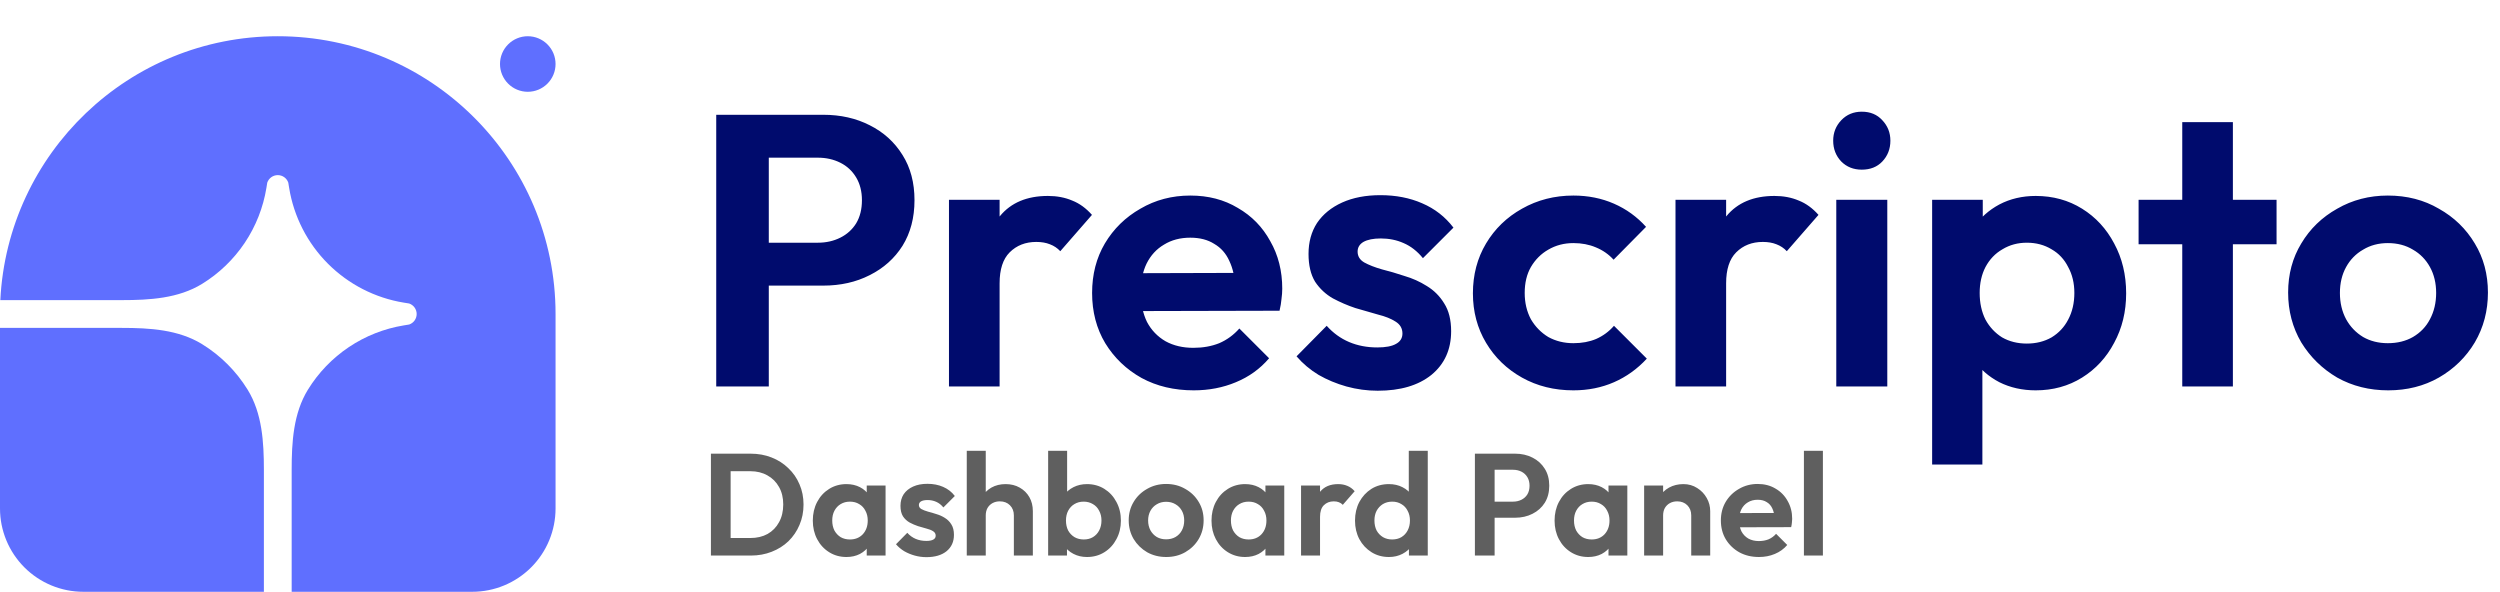
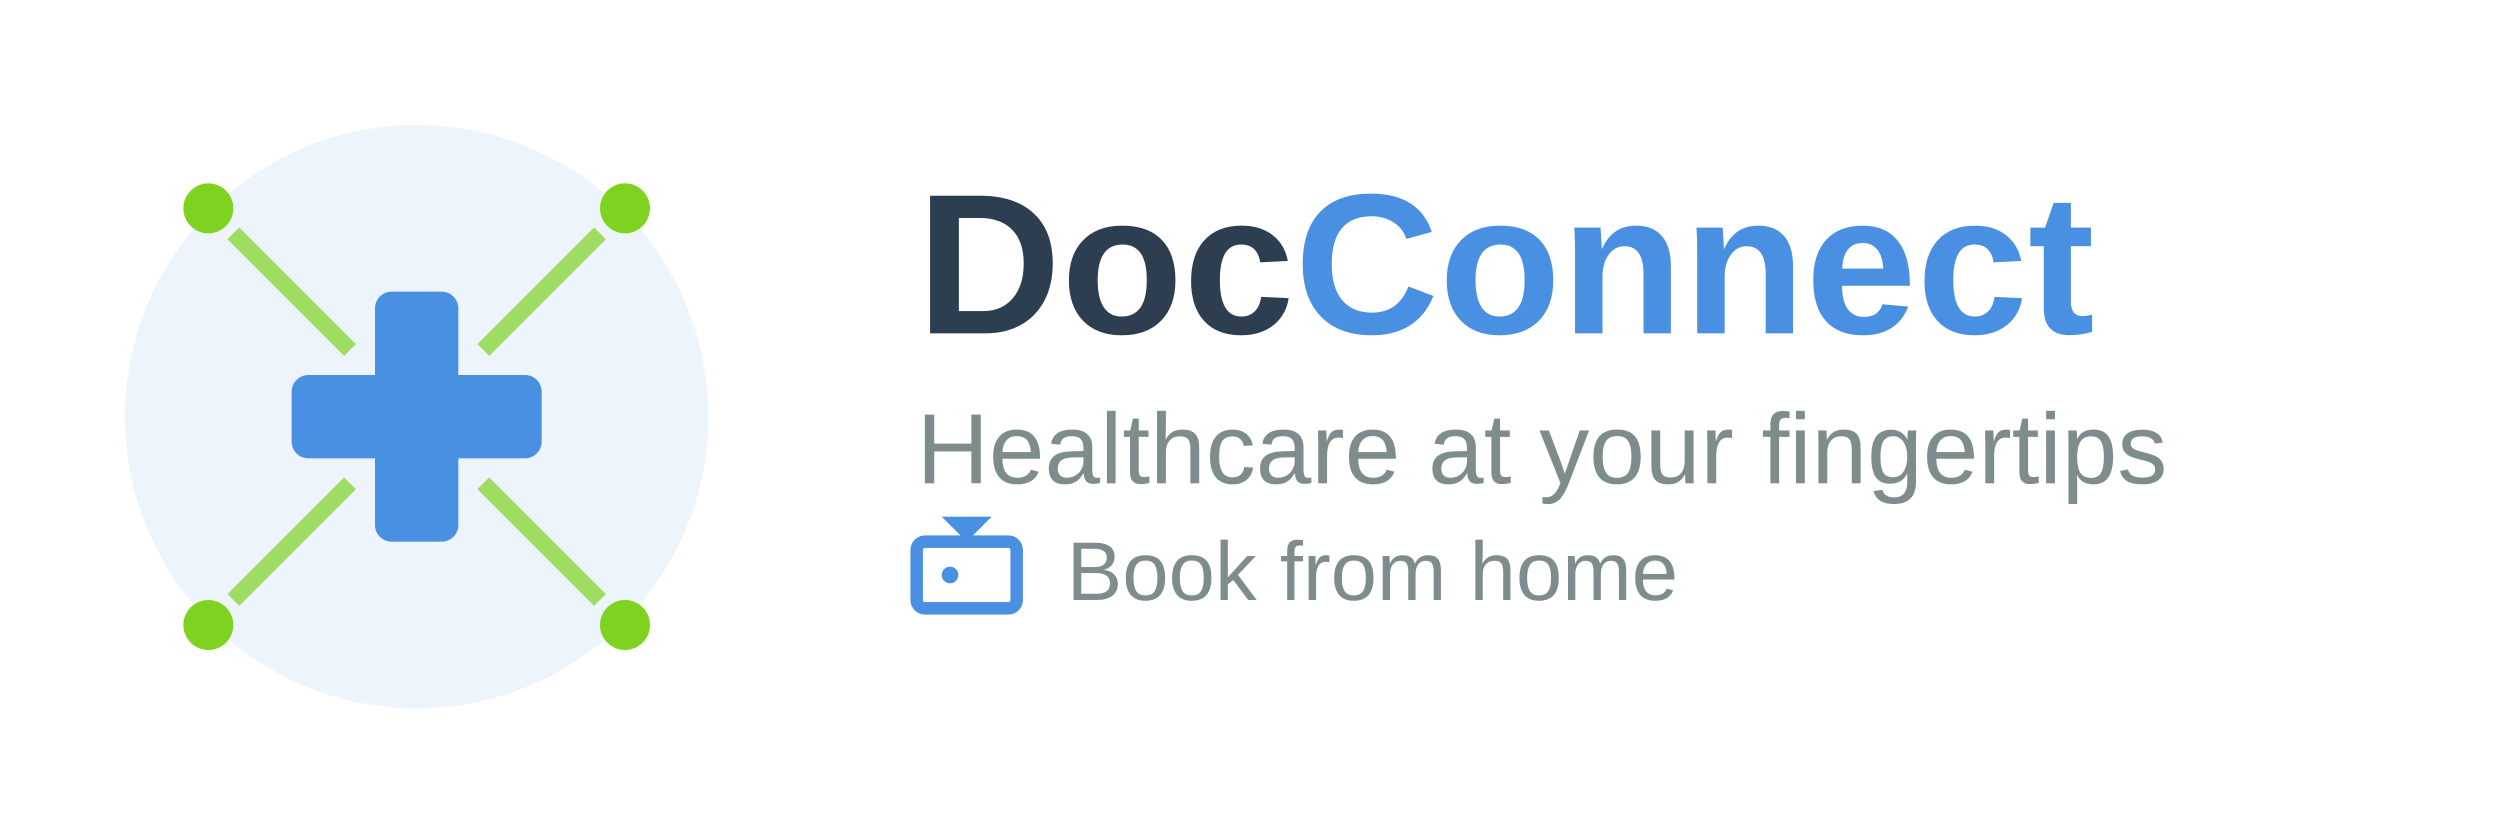
- <svg xmlns="http://www.w3.org/2000/svg" width="207" height="49" viewBox="0 0 207 49" fill="none">
-   <path d="M23 3C35.703 3 46 13.297 46 26V42.1C46 43.93 45.273 45.685 43.979 46.979C42.685 48.273 40.93 49 39.1 49H24.15V38.91C24.15 36.608 24.29 34.222 25.497 32.263C26.362 30.859 27.518 29.657 28.888 28.738C30.258 27.82 31.81 27.208 33.437 26.942L33.878 26.87C34.059 26.808 34.217 26.691 34.328 26.535C34.44 26.379 34.5 26.192 34.5 26C34.5 25.808 34.44 25.621 34.328 25.465C34.217 25.309 34.059 25.192 33.878 25.129L33.437 25.058C31.059 24.67 28.863 23.544 27.159 21.84C25.456 20.137 24.33 17.941 23.942 15.563L23.87 15.122C23.808 14.941 23.691 14.783 23.535 14.671C23.379 14.56 23.192 14.5 23 14.5C22.808 14.5 22.621 14.56 22.465 14.671C22.309 14.783 22.191 14.941 22.129 15.122L22.058 15.563C21.792 17.19 21.18 18.741 20.261 20.111C19.343 21.481 18.141 22.638 16.737 23.502C14.777 24.71 12.392 24.85 10.09 24.85H0.027C0.629 12.682 10.683 3 23 3Z" fill="#5F6FFF" />
-   <path d="M0 27.15H10.09C12.392 27.15 14.777 27.29 16.737 28.498C18.269 29.442 19.558 30.731 20.502 32.263C21.71 34.222 21.85 36.608 21.85 38.91V49H6.9C5.07 49 3.315 48.273 2.021 46.979C0.727 45.685 0 43.93 0 42.1L0 27.15ZM46 5.3C46 5.91 45.758 6.495 45.326 6.926C44.895 7.358 44.31 7.6 43.7 7.6C43.09 7.6 42.505 7.358 42.074 6.926C41.642 6.495 41.4 5.91 41.4 5.3C41.4 4.69 41.642 4.105 42.074 3.674C42.505 3.242 43.09 3 43.7 3C44.31 3 44.895 3.242 45.326 3.674C45.758 4.105 46 4.69 46 5.3Z" fill="#5F6FFF" />
-   <path d="M62.504 23.648V20.096H67.72C68.403 20.096 69.021 19.957 69.576 19.68C70.131 19.403 70.568 19.008 70.888 18.496C71.208 17.963 71.368 17.323 71.368 16.576C71.368 15.851 71.208 15.221 70.888 14.688C70.568 14.155 70.131 13.749 69.576 13.472C69.021 13.195 68.403 13.056 67.72 13.056H62.504V9.504H68.168C69.597 9.504 70.877 9.792 72.008 10.368C73.16 10.944 74.067 11.765 74.728 12.832C75.389 13.877 75.72 15.125 75.72 16.576C75.72 18.027 75.389 19.285 74.728 20.352C74.067 21.397 73.16 22.208 72.008 22.784C70.877 23.36 69.597 23.648 68.168 23.648H62.504ZM59.304 32V9.504H63.656V32H59.304ZM78.575 32V16.544H82.767V32H78.575ZM82.767 23.456L81.135 22.368C81.327 20.469 81.881 18.976 82.799 17.888C83.716 16.779 85.039 16.224 86.767 16.224C87.513 16.224 88.185 16.352 88.783 16.608C89.38 16.843 89.924 17.237 90.415 17.792L87.791 20.8C87.556 20.544 87.268 20.352 86.927 20.224C86.607 20.096 86.233 20.032 85.807 20.032C84.911 20.032 84.175 20.32 83.599 20.896C83.044 21.451 82.767 22.304 82.767 23.456ZM98.842 32.32C97.22 32.32 95.78 31.979 94.522 31.296C93.263 30.592 92.26 29.632 91.514 28.416C90.788 27.2 90.426 25.813 90.426 24.256C90.426 22.72 90.778 21.355 91.482 20.16C92.207 18.944 93.188 17.984 94.426 17.28C95.663 16.555 97.039 16.192 98.554 16.192C100.047 16.192 101.359 16.533 102.49 17.216C103.642 17.877 104.538 18.795 105.178 19.968C105.839 21.12 106.17 22.432 106.17 23.904C106.17 24.181 106.148 24.469 106.106 24.768C106.084 25.045 106.031 25.365 105.946 25.728L92.954 25.76V22.624L103.994 22.592L102.298 23.904C102.255 22.987 102.084 22.219 101.786 21.6C101.508 20.981 101.092 20.512 100.538 20.192C100.004 19.851 99.343 19.68 98.554 19.68C97.722 19.68 96.996 19.872 96.378 20.256C95.759 20.619 95.279 21.141 94.938 21.824C94.618 22.485 94.458 23.275 94.458 24.192C94.458 25.131 94.628 25.952 94.97 26.656C95.332 27.339 95.844 27.872 96.506 28.256C97.167 28.619 97.935 28.8 98.81 28.8C99.599 28.8 100.314 28.672 100.954 28.416C101.594 28.139 102.148 27.733 102.618 27.2L105.082 29.664C104.335 30.539 103.418 31.2 102.33 31.648C101.263 32.096 100.1 32.32 98.842 32.32ZM114.074 32.352C113.2 32.352 112.336 32.235 111.482 32C110.65 31.765 109.882 31.445 109.178 31.04C108.474 30.613 107.866 30.101 107.354 29.504L109.85 26.976C110.384 27.573 111.002 28.021 111.706 28.32C112.41 28.619 113.189 28.768 114.042 28.768C114.725 28.768 115.237 28.672 115.578 28.48C115.941 28.288 116.122 28 116.122 27.616C116.122 27.189 115.93 26.859 115.546 26.624C115.184 26.389 114.704 26.197 114.106 26.048C113.509 25.877 112.88 25.696 112.218 25.504C111.578 25.291 110.96 25.024 110.362 24.704C109.765 24.363 109.274 23.904 108.89 23.328C108.528 22.731 108.346 21.963 108.346 21.024C108.346 20.043 108.581 19.189 109.05 18.464C109.541 17.739 110.234 17.173 111.13 16.768C112.026 16.363 113.082 16.16 114.298 16.16C115.578 16.16 116.73 16.384 117.754 16.832C118.8 17.28 119.664 17.952 120.346 18.848L117.818 21.376C117.349 20.8 116.816 20.384 116.218 20.128C115.642 19.872 115.013 19.744 114.33 19.744C113.712 19.744 113.232 19.84 112.89 20.032C112.57 20.224 112.41 20.491 112.41 20.832C112.41 21.216 112.592 21.515 112.954 21.728C113.338 21.941 113.829 22.133 114.426 22.304C115.024 22.453 115.642 22.635 116.282 22.848C116.944 23.04 117.562 23.317 118.138 23.68C118.736 24.043 119.216 24.523 119.578 25.12C119.962 25.717 120.154 26.485 120.154 27.424C120.154 28.939 119.61 30.144 118.522 31.04C117.434 31.915 115.952 32.352 114.074 32.352ZM130.277 32.32C128.698 32.32 127.28 31.968 126.021 31.264C124.762 30.56 123.77 29.6 123.045 28.384C122.32 27.168 121.957 25.803 121.957 24.288C121.957 22.752 122.32 21.376 123.045 20.16C123.77 18.944 124.762 17.984 126.021 17.28C127.301 16.555 128.72 16.192 130.277 16.192C131.493 16.192 132.613 16.416 133.637 16.864C134.661 17.312 135.546 17.952 136.293 18.784L133.605 21.504C133.2 21.056 132.709 20.715 132.133 20.48C131.578 20.245 130.96 20.128 130.277 20.128C129.509 20.128 128.816 20.309 128.197 20.672C127.6 21.013 127.12 21.493 126.757 22.112C126.416 22.709 126.245 23.424 126.245 24.256C126.245 25.067 126.416 25.792 126.757 26.432C127.12 27.051 127.6 27.541 128.197 27.904C128.816 28.245 129.509 28.416 130.277 28.416C130.981 28.416 131.61 28.299 132.165 28.064C132.741 27.808 133.232 27.445 133.637 26.976L136.357 29.696C135.568 30.549 134.661 31.2 133.637 31.648C132.613 32.096 131.493 32.32 130.277 32.32ZM138.731 32V16.544H142.923V32H138.731ZM142.923 23.456L141.291 22.368C141.483 20.469 142.038 18.976 142.955 17.888C143.872 16.779 145.195 16.224 146.923 16.224C147.67 16.224 148.342 16.352 148.939 16.608C149.536 16.843 150.08 17.237 150.571 17.792L147.947 20.8C147.712 20.544 147.424 20.352 147.083 20.224C146.763 20.096 146.39 20.032 145.963 20.032C145.067 20.032 144.331 20.32 143.755 20.896C143.2 21.451 142.923 22.304 142.923 23.456ZM152.044 32V16.544H156.268V32H152.044ZM154.156 14.048C153.473 14.048 152.908 13.824 152.46 13.376C152.012 12.907 151.788 12.331 151.788 11.648C151.788 10.987 152.012 10.421 152.46 9.952C152.908 9.483 153.473 9.248 154.156 9.248C154.86 9.248 155.425 9.483 155.852 9.952C156.3 10.421 156.524 10.987 156.524 11.648C156.524 12.331 156.3 12.907 155.852 13.376C155.425 13.824 154.86 14.048 154.156 14.048ZM168.557 32.32C167.448 32.32 166.445 32.096 165.549 31.648C164.653 31.179 163.938 30.549 163.405 29.76C162.872 28.971 162.584 28.064 162.541 27.04V21.568C162.584 20.544 162.872 19.637 163.405 18.848C163.96 18.037 164.674 17.397 165.549 16.928C166.445 16.459 167.448 16.224 168.557 16.224C169.986 16.224 171.266 16.576 172.397 17.28C173.528 17.984 174.413 18.944 175.053 20.16C175.714 21.376 176.045 22.752 176.045 24.288C176.045 25.803 175.714 27.168 175.053 28.384C174.413 29.6 173.528 30.56 172.397 31.264C171.266 31.968 169.986 32.32 168.557 32.32ZM167.821 28.448C168.589 28.448 169.272 28.277 169.869 27.936C170.466 27.573 170.925 27.083 171.245 26.464C171.586 25.824 171.757 25.088 171.757 24.256C171.757 23.445 171.586 22.731 171.245 22.112C170.925 21.472 170.466 20.981 169.869 20.64C169.272 20.277 168.589 20.096 167.821 20.096C167.074 20.096 166.402 20.277 165.805 20.64C165.208 20.981 164.738 21.472 164.397 22.112C164.077 22.731 163.917 23.445 163.917 24.256C163.917 25.088 164.077 25.824 164.397 26.464C164.738 27.083 165.197 27.573 165.773 27.936C166.37 28.277 167.053 28.448 167.821 28.448ZM159.981 38.464V16.544H164.173V20.608L163.469 24.352L164.141 28.096V38.464H159.981ZM180.691 32V10.112H184.883V32H180.691ZM177.075 20.224V16.544H188.499V20.224H177.075ZM197.745 32.32C196.188 32.32 194.78 31.968 193.521 31.264C192.284 30.539 191.292 29.568 190.545 28.352C189.82 27.115 189.457 25.739 189.457 24.224C189.457 22.709 189.82 21.355 190.545 20.16C191.27 18.944 192.262 17.984 193.521 17.28C194.78 16.555 196.177 16.192 197.713 16.192C199.292 16.192 200.7 16.555 201.937 17.28C203.196 17.984 204.188 18.944 204.913 20.16C205.638 21.355 206.001 22.709 206.001 24.224C206.001 25.739 205.638 27.115 204.913 28.352C204.188 29.568 203.196 30.539 201.937 31.264C200.7 31.968 199.302 32.32 197.745 32.32ZM197.713 28.416C198.502 28.416 199.196 28.245 199.793 27.904C200.412 27.541 200.881 27.051 201.201 26.432C201.542 25.792 201.713 25.067 201.713 24.256C201.713 23.445 201.542 22.731 201.201 22.112C200.86 21.493 200.39 21.013 199.793 20.672C199.196 20.309 198.502 20.128 197.713 20.128C196.945 20.128 196.262 20.309 195.665 20.672C195.068 21.013 194.598 21.493 194.257 22.112C193.916 22.731 193.745 23.445 193.745 24.256C193.745 25.067 193.916 25.792 194.257 26.432C194.598 27.051 195.068 27.541 195.665 27.904C196.262 28.245 196.945 28.416 197.713 28.416Z" fill="#000B6D" />
-   <path d="M59.98 46V44.548H62.128C62.672 44.548 63.148 44.436 63.556 44.212C63.964 43.98 64.28 43.656 64.504 43.24C64.736 42.824 64.852 42.332 64.852 41.764C64.852 41.212 64.736 40.732 64.504 40.324C64.272 39.908 63.952 39.588 63.544 39.364C63.136 39.132 62.664 39.016 62.128 39.016H59.944V37.564H62.152C62.776 37.564 63.352 37.668 63.88 37.876C64.416 38.084 64.88 38.38 65.272 38.764C65.672 39.14 65.98 39.584 66.196 40.096C66.42 40.608 66.532 41.168 66.532 41.776C66.532 42.384 66.42 42.948 66.196 43.468C65.98 43.98 65.676 44.428 65.284 44.812C64.892 45.188 64.428 45.48 63.892 45.688C63.364 45.896 62.792 46 62.176 46H59.98ZM58.864 46V37.564H60.496V46H58.864ZM70.085 46.12C69.557 46.12 69.081 45.988 68.657 45.724C68.233 45.46 67.901 45.1 67.661 44.644C67.421 44.188 67.301 43.676 67.301 43.108C67.301 42.532 67.421 42.016 67.661 41.56C67.901 41.104 68.233 40.744 68.657 40.48C69.081 40.216 69.557 40.084 70.085 40.084C70.501 40.084 70.873 40.168 71.201 40.336C71.529 40.504 71.789 40.74 71.981 41.044C72.181 41.34 72.289 41.676 72.305 42.052V44.14C72.289 44.524 72.181 44.864 71.981 45.16C71.789 45.456 71.529 45.692 71.201 45.868C70.873 46.036 70.501 46.12 70.085 46.12ZM70.373 44.668C70.813 44.668 71.169 44.524 71.441 44.236C71.713 43.94 71.849 43.56 71.849 43.096C71.849 42.792 71.785 42.524 71.657 42.292C71.537 42.052 71.365 41.868 71.141 41.74C70.925 41.604 70.669 41.536 70.373 41.536C70.085 41.536 69.829 41.604 69.605 41.74C69.389 41.868 69.217 42.052 69.089 42.292C68.969 42.524 68.909 42.792 68.909 43.096C68.909 43.408 68.969 43.684 69.089 43.924C69.217 44.156 69.389 44.34 69.605 44.476C69.829 44.604 70.085 44.668 70.373 44.668ZM71.765 46V44.44L72.017 43.024L71.765 41.632V40.204H73.325V46H71.765ZM76.707 46.132C76.379 46.132 76.055 46.088 75.736 46C75.424 45.912 75.135 45.792 74.871 45.64C74.608 45.48 74.379 45.288 74.188 45.064L75.124 44.116C75.323 44.34 75.555 44.508 75.82 44.62C76.084 44.732 76.376 44.788 76.695 44.788C76.951 44.788 77.144 44.752 77.272 44.68C77.407 44.608 77.475 44.5 77.475 44.356C77.475 44.196 77.403 44.072 77.26 43.984C77.124 43.896 76.944 43.824 76.719 43.768C76.496 43.704 76.26 43.636 76.011 43.564C75.772 43.484 75.54 43.384 75.316 43.264C75.091 43.136 74.907 42.964 74.763 42.748C74.627 42.524 74.559 42.236 74.559 41.884C74.559 41.516 74.647 41.196 74.823 40.924C75.007 40.652 75.267 40.44 75.603 40.288C75.939 40.136 76.335 40.06 76.791 40.06C77.272 40.06 77.704 40.144 78.088 40.312C78.48 40.48 78.803 40.732 79.059 41.068L78.112 42.016C77.936 41.8 77.736 41.644 77.511 41.548C77.296 41.452 77.059 41.404 76.803 41.404C76.572 41.404 76.391 41.44 76.263 41.512C76.144 41.584 76.084 41.684 76.084 41.812C76.084 41.956 76.151 42.068 76.287 42.148C76.431 42.228 76.615 42.3 76.84 42.364C77.064 42.42 77.296 42.488 77.535 42.568C77.784 42.64 78.016 42.744 78.231 42.88C78.456 43.016 78.635 43.196 78.772 43.42C78.915 43.644 78.987 43.932 78.987 44.284C78.987 44.852 78.784 45.304 78.376 45.64C77.968 45.968 77.412 46.132 76.707 46.132ZM83.948 46V42.676C83.948 42.332 83.84 42.052 83.624 41.836C83.408 41.62 83.128 41.512 82.784 41.512C82.56 41.512 82.36 41.56 82.184 41.656C82.008 41.752 81.868 41.888 81.764 42.064C81.668 42.24 81.62 42.444 81.62 42.676L81.008 42.364C81.008 41.908 81.104 41.512 81.296 41.176C81.488 40.832 81.752 40.564 82.088 40.372C82.432 40.18 82.824 40.084 83.264 40.084C83.704 40.084 84.092 40.18 84.428 40.372C84.772 40.564 85.04 40.828 85.232 41.164C85.424 41.5 85.52 41.888 85.52 42.328V46H83.948ZM80.048 46V37.324H81.62V46H80.048ZM90.002 46.12C89.586 46.12 89.21 46.032 88.874 45.856C88.538 45.68 88.27 45.44 88.07 45.136C87.87 44.832 87.762 44.492 87.746 44.116V42.052C87.762 41.676 87.87 41.34 88.07 41.044C88.278 40.74 88.55 40.504 88.886 40.336C89.222 40.168 89.594 40.084 90.002 40.084C90.538 40.084 91.018 40.216 91.442 40.48C91.866 40.744 92.198 41.104 92.438 41.56C92.686 42.016 92.81 42.532 92.81 43.108C92.81 43.676 92.686 44.188 92.438 44.644C92.198 45.1 91.866 45.46 91.442 45.724C91.018 45.988 90.538 46.12 90.002 46.12ZM89.738 44.668C90.026 44.668 90.278 44.604 90.494 44.476C90.718 44.34 90.89 44.156 91.01 43.924C91.138 43.684 91.202 43.408 91.202 43.096C91.202 42.792 91.138 42.524 91.01 42.292C90.89 42.052 90.718 41.868 90.494 41.74C90.27 41.604 90.014 41.536 89.726 41.536C89.438 41.536 89.182 41.604 88.958 41.74C88.742 41.868 88.57 42.052 88.442 42.292C88.322 42.524 88.262 42.792 88.262 43.096C88.262 43.408 88.322 43.684 88.442 43.924C88.57 44.156 88.746 44.34 88.97 44.476C89.194 44.604 89.45 44.668 89.738 44.668ZM86.786 46V37.324H88.358V41.632L88.094 43.024L88.346 44.44V46H86.786ZM96.564 46.12C95.981 46.12 95.453 45.988 94.981 45.724C94.516 45.452 94.144 45.088 93.865 44.632C93.593 44.168 93.457 43.652 93.457 43.084C93.457 42.516 93.593 42.008 93.865 41.56C94.136 41.104 94.508 40.744 94.981 40.48C95.453 40.208 95.977 40.072 96.552 40.072C97.144 40.072 97.672 40.208 98.136 40.48C98.609 40.744 98.981 41.104 99.252 41.56C99.525 42.008 99.66 42.516 99.66 43.084C99.66 43.652 99.525 44.168 99.252 44.632C98.981 45.088 98.609 45.452 98.136 45.724C97.672 45.988 97.148 46.12 96.564 46.12ZM96.552 44.656C96.849 44.656 97.109 44.592 97.332 44.464C97.564 44.328 97.74 44.144 97.861 43.912C97.989 43.672 98.052 43.4 98.052 43.096C98.052 42.792 97.989 42.524 97.861 42.292C97.733 42.06 97.556 41.88 97.332 41.752C97.109 41.616 96.849 41.548 96.552 41.548C96.264 41.548 96.008 41.616 95.784 41.752C95.561 41.88 95.385 42.06 95.257 42.292C95.129 42.524 95.064 42.792 95.064 43.096C95.064 43.4 95.129 43.672 95.257 43.912C95.385 44.144 95.561 44.328 95.784 44.464C96.008 44.592 96.264 44.656 96.552 44.656ZM103.097 46.12C102.569 46.12 102.093 45.988 101.669 45.724C101.245 45.46 100.913 45.1 100.673 44.644C100.433 44.188 100.313 43.676 100.313 43.108C100.313 42.532 100.433 42.016 100.673 41.56C100.913 41.104 101.245 40.744 101.669 40.48C102.093 40.216 102.569 40.084 103.097 40.084C103.513 40.084 103.885 40.168 104.213 40.336C104.541 40.504 104.801 40.74 104.993 41.044C105.193 41.34 105.301 41.676 105.317 42.052V44.14C105.301 44.524 105.193 44.864 104.993 45.16C104.801 45.456 104.541 45.692 104.213 45.868C103.885 46.036 103.513 46.12 103.097 46.12ZM103.385 44.668C103.825 44.668 104.181 44.524 104.453 44.236C104.725 43.94 104.861 43.56 104.861 43.096C104.861 42.792 104.797 42.524 104.669 42.292C104.549 42.052 104.377 41.868 104.153 41.74C103.937 41.604 103.681 41.536 103.385 41.536C103.097 41.536 102.841 41.604 102.617 41.74C102.401 41.868 102.229 42.052 102.101 42.292C101.981 42.524 101.921 42.792 101.921 43.096C101.921 43.408 101.981 43.684 102.101 43.924C102.229 44.156 102.401 44.34 102.617 44.476C102.841 44.604 103.097 44.668 103.385 44.668ZM104.777 46V44.44L105.029 43.024L104.777 41.632V40.204H106.337V46H104.777ZM107.727 46V40.204H109.299V46H107.727ZM109.299 42.796L108.687 42.388C108.759 41.676 108.967 41.116 109.311 40.708C109.655 40.292 110.151 40.084 110.799 40.084C111.079 40.084 111.331 40.132 111.555 40.228C111.779 40.316 111.983 40.464 112.167 40.672L111.183 41.8C111.095 41.704 110.987 41.632 110.859 41.584C110.739 41.536 110.599 41.512 110.439 41.512C110.103 41.512 109.827 41.62 109.611 41.836C109.403 42.044 109.299 42.364 109.299 42.796ZM115.003 46.12C114.467 46.12 113.987 45.988 113.563 45.724C113.139 45.46 112.803 45.1 112.555 44.644C112.315 44.188 112.195 43.676 112.195 43.108C112.195 42.532 112.315 42.016 112.555 41.56C112.803 41.104 113.135 40.744 113.551 40.48C113.975 40.216 114.459 40.084 115.003 40.084C115.419 40.084 115.791 40.168 116.119 40.336C116.455 40.504 116.723 40.74 116.923 41.044C117.131 41.34 117.243 41.676 117.259 42.052V44.116C117.243 44.492 117.135 44.832 116.935 45.136C116.735 45.44 116.467 45.68 116.131 45.856C115.795 46.032 115.419 46.12 115.003 46.12ZM115.267 44.668C115.563 44.668 115.819 44.604 116.035 44.476C116.259 44.34 116.431 44.156 116.551 43.924C116.679 43.684 116.743 43.408 116.743 43.096C116.743 42.792 116.679 42.524 116.551 42.292C116.431 42.052 116.259 41.868 116.035 41.74C115.819 41.604 115.567 41.536 115.279 41.536C114.983 41.536 114.723 41.604 114.499 41.74C114.283 41.876 114.111 42.06 113.983 42.292C113.863 42.524 113.803 42.792 113.803 43.096C113.803 43.408 113.863 43.684 113.983 43.924C114.111 44.156 114.287 44.34 114.511 44.476C114.735 44.604 114.987 44.668 115.267 44.668ZM118.219 46H116.659V44.44L116.911 43.024L116.647 41.632V37.324H118.219V46ZM123.322 42.868V41.536H125.278C125.534 41.536 125.766 41.484 125.974 41.38C126.182 41.276 126.346 41.128 126.466 40.936C126.586 40.736 126.646 40.496 126.646 40.216C126.646 39.944 126.586 39.708 126.466 39.508C126.346 39.308 126.182 39.156 125.974 39.052C125.766 38.948 125.534 38.896 125.278 38.896H123.322V37.564H125.446C125.982 37.564 126.462 37.672 126.886 37.888C127.318 38.104 127.658 38.412 127.906 38.812C128.154 39.204 128.278 39.672 128.278 40.216C128.278 40.76 128.154 41.232 127.906 41.632C127.658 42.024 127.318 42.328 126.886 42.544C126.462 42.76 125.982 42.868 125.446 42.868H123.322ZM122.122 46V37.564H123.754V46H122.122ZM131.503 46.12C130.975 46.12 130.499 45.988 130.075 45.724C129.651 45.46 129.319 45.1 129.079 44.644C128.839 44.188 128.719 43.676 128.719 43.108C128.719 42.532 128.839 42.016 129.079 41.56C129.319 41.104 129.651 40.744 130.075 40.48C130.499 40.216 130.975 40.084 131.503 40.084C131.919 40.084 132.291 40.168 132.619 40.336C132.947 40.504 133.207 40.74 133.399 41.044C133.599 41.34 133.707 41.676 133.723 42.052V44.14C133.707 44.524 133.599 44.864 133.399 45.16C133.207 45.456 132.947 45.692 132.619 45.868C132.291 46.036 131.919 46.12 131.503 46.12ZM131.791 44.668C132.231 44.668 132.587 44.524 132.859 44.236C133.131 43.94 133.267 43.56 133.267 43.096C133.267 42.792 133.203 42.524 133.075 42.292C132.955 42.052 132.783 41.868 132.559 41.74C132.343 41.604 132.087 41.536 131.791 41.536C131.503 41.536 131.247 41.604 131.023 41.74C130.807 41.868 130.635 42.052 130.507 42.292C130.387 42.524 130.327 42.792 130.327 43.096C130.327 43.408 130.387 43.684 130.507 43.924C130.635 44.156 130.807 44.34 131.023 44.476C131.247 44.604 131.503 44.668 131.791 44.668ZM133.183 46V44.44L133.435 43.024L133.183 41.632V40.204H134.743V46H133.183ZM140.034 46V42.676C140.034 42.332 139.926 42.052 139.71 41.836C139.494 41.62 139.214 41.512 138.87 41.512C138.646 41.512 138.446 41.56 138.27 41.656C138.094 41.752 137.954 41.888 137.85 42.064C137.754 42.24 137.706 42.444 137.706 42.676L137.094 42.364C137.094 41.908 137.19 41.512 137.382 41.176C137.582 40.832 137.854 40.564 138.198 40.372C138.55 40.18 138.946 40.084 139.386 40.084C139.81 40.084 140.19 40.192 140.526 40.408C140.862 40.616 141.126 40.892 141.318 41.236C141.51 41.572 141.605 41.936 141.605 42.328V46H140.034ZM136.134 46V40.204H137.706V46H136.134ZM145.644 46.12C145.036 46.12 144.496 45.992 144.024 45.736C143.552 45.472 143.176 45.112 142.896 44.656C142.624 44.2 142.488 43.68 142.488 43.096C142.488 42.52 142.62 42.008 142.884 41.56C143.156 41.104 143.524 40.744 143.988 40.48C144.452 40.208 144.968 40.072 145.536 40.072C146.096 40.072 146.588 40.2 147.012 40.456C147.444 40.704 147.78 41.048 148.02 41.488C148.268 41.92 148.392 42.412 148.392 42.964C148.392 43.068 148.384 43.176 148.368 43.288C148.36 43.392 148.34 43.512 148.308 43.648L143.436 43.66V42.484L147.576 42.472L146.94 42.964C146.924 42.62 146.86 42.332 146.748 42.1C146.644 41.868 146.488 41.692 146.28 41.572C146.08 41.444 145.832 41.38 145.536 41.38C145.224 41.38 144.952 41.452 144.72 41.596C144.488 41.732 144.308 41.928 144.18 42.184C144.06 42.432 144 42.728 144 43.072C144 43.424 144.064 43.732 144.192 43.996C144.328 44.252 144.52 44.452 144.768 44.596C145.016 44.732 145.304 44.8 145.632 44.8C145.928 44.8 146.196 44.752 146.436 44.656C146.676 44.552 146.884 44.4 147.06 44.2L147.984 45.124C147.704 45.452 147.36 45.7 146.952 45.868C146.552 46.036 146.116 46.12 145.644 46.12ZM149.364 46V37.324H150.936V46H149.364Z" fill="#5F5F5F" />
+ <svg xmlns="http://www.w3.org/2000/svg" width="300" height="100" viewBox="0 0 300 100">
+   <circle cx="50" cy="50" r="35" fill="#4A90E2" opacity="0.1" />
+   <rect x="45" y="35" width="10" height="30" fill="#4A90E2" rx="2" />
+   <rect x="35" y="45" width="30" height="10" fill="#4A90E2" rx="2" />
+   <circle cx="25" cy="25" r="3" fill="#7ED321" />
+   <circle cx="75" cy="25" r="3" fill="#7ED321" />
+   <circle cx="25" cy="75" r="3" fill="#7ED321" />
+   <circle cx="75" cy="75" r="3" fill="#7ED321" />
+   <line x1="28" y1="28" x2="42" y2="42" stroke="#7ED321" stroke-width="2" opacity="0.7" />
+   <line x1="72" y1="28" x2="58" y2="42" stroke="#7ED321" stroke-width="2" opacity="0.7" />
+   <line x1="28" y1="72" x2="42" y2="58" stroke="#7ED321" stroke-width="2" opacity="0.7" />
+   <line x1="72" y1="72" x2="58" y2="58" stroke="#7ED321" stroke-width="2" opacity="0.7" />
+   <text x="110" y="40" font-family="Arial, sans-serif" font-size="24" font-weight="bold" fill="#2C3E50">
+     Doc<tspan fill="#4A90E2">Connect</tspan>
+   </text>
+   <text x="110" y="58" font-family="Arial, sans-serif" font-size="12" fill="#7F8C8D">
+     Healthcare at your fingertips
+   </text>
+   <rect x="110" y="65" width="12" height="8" fill="none" stroke="#4A90E2" stroke-width="1.5" rx="1" />
+   <polygon points="116,65 113,62 119,62" fill="#4A90E2" />
+   <circle cx="114" cy="69" r="1" fill="#4A90E2" />
+   <text x="128" y="72" font-family="Arial, sans-serif" font-size="10" fill="#7F8C8D">
+     Book from home
+   </text>
</svg>
